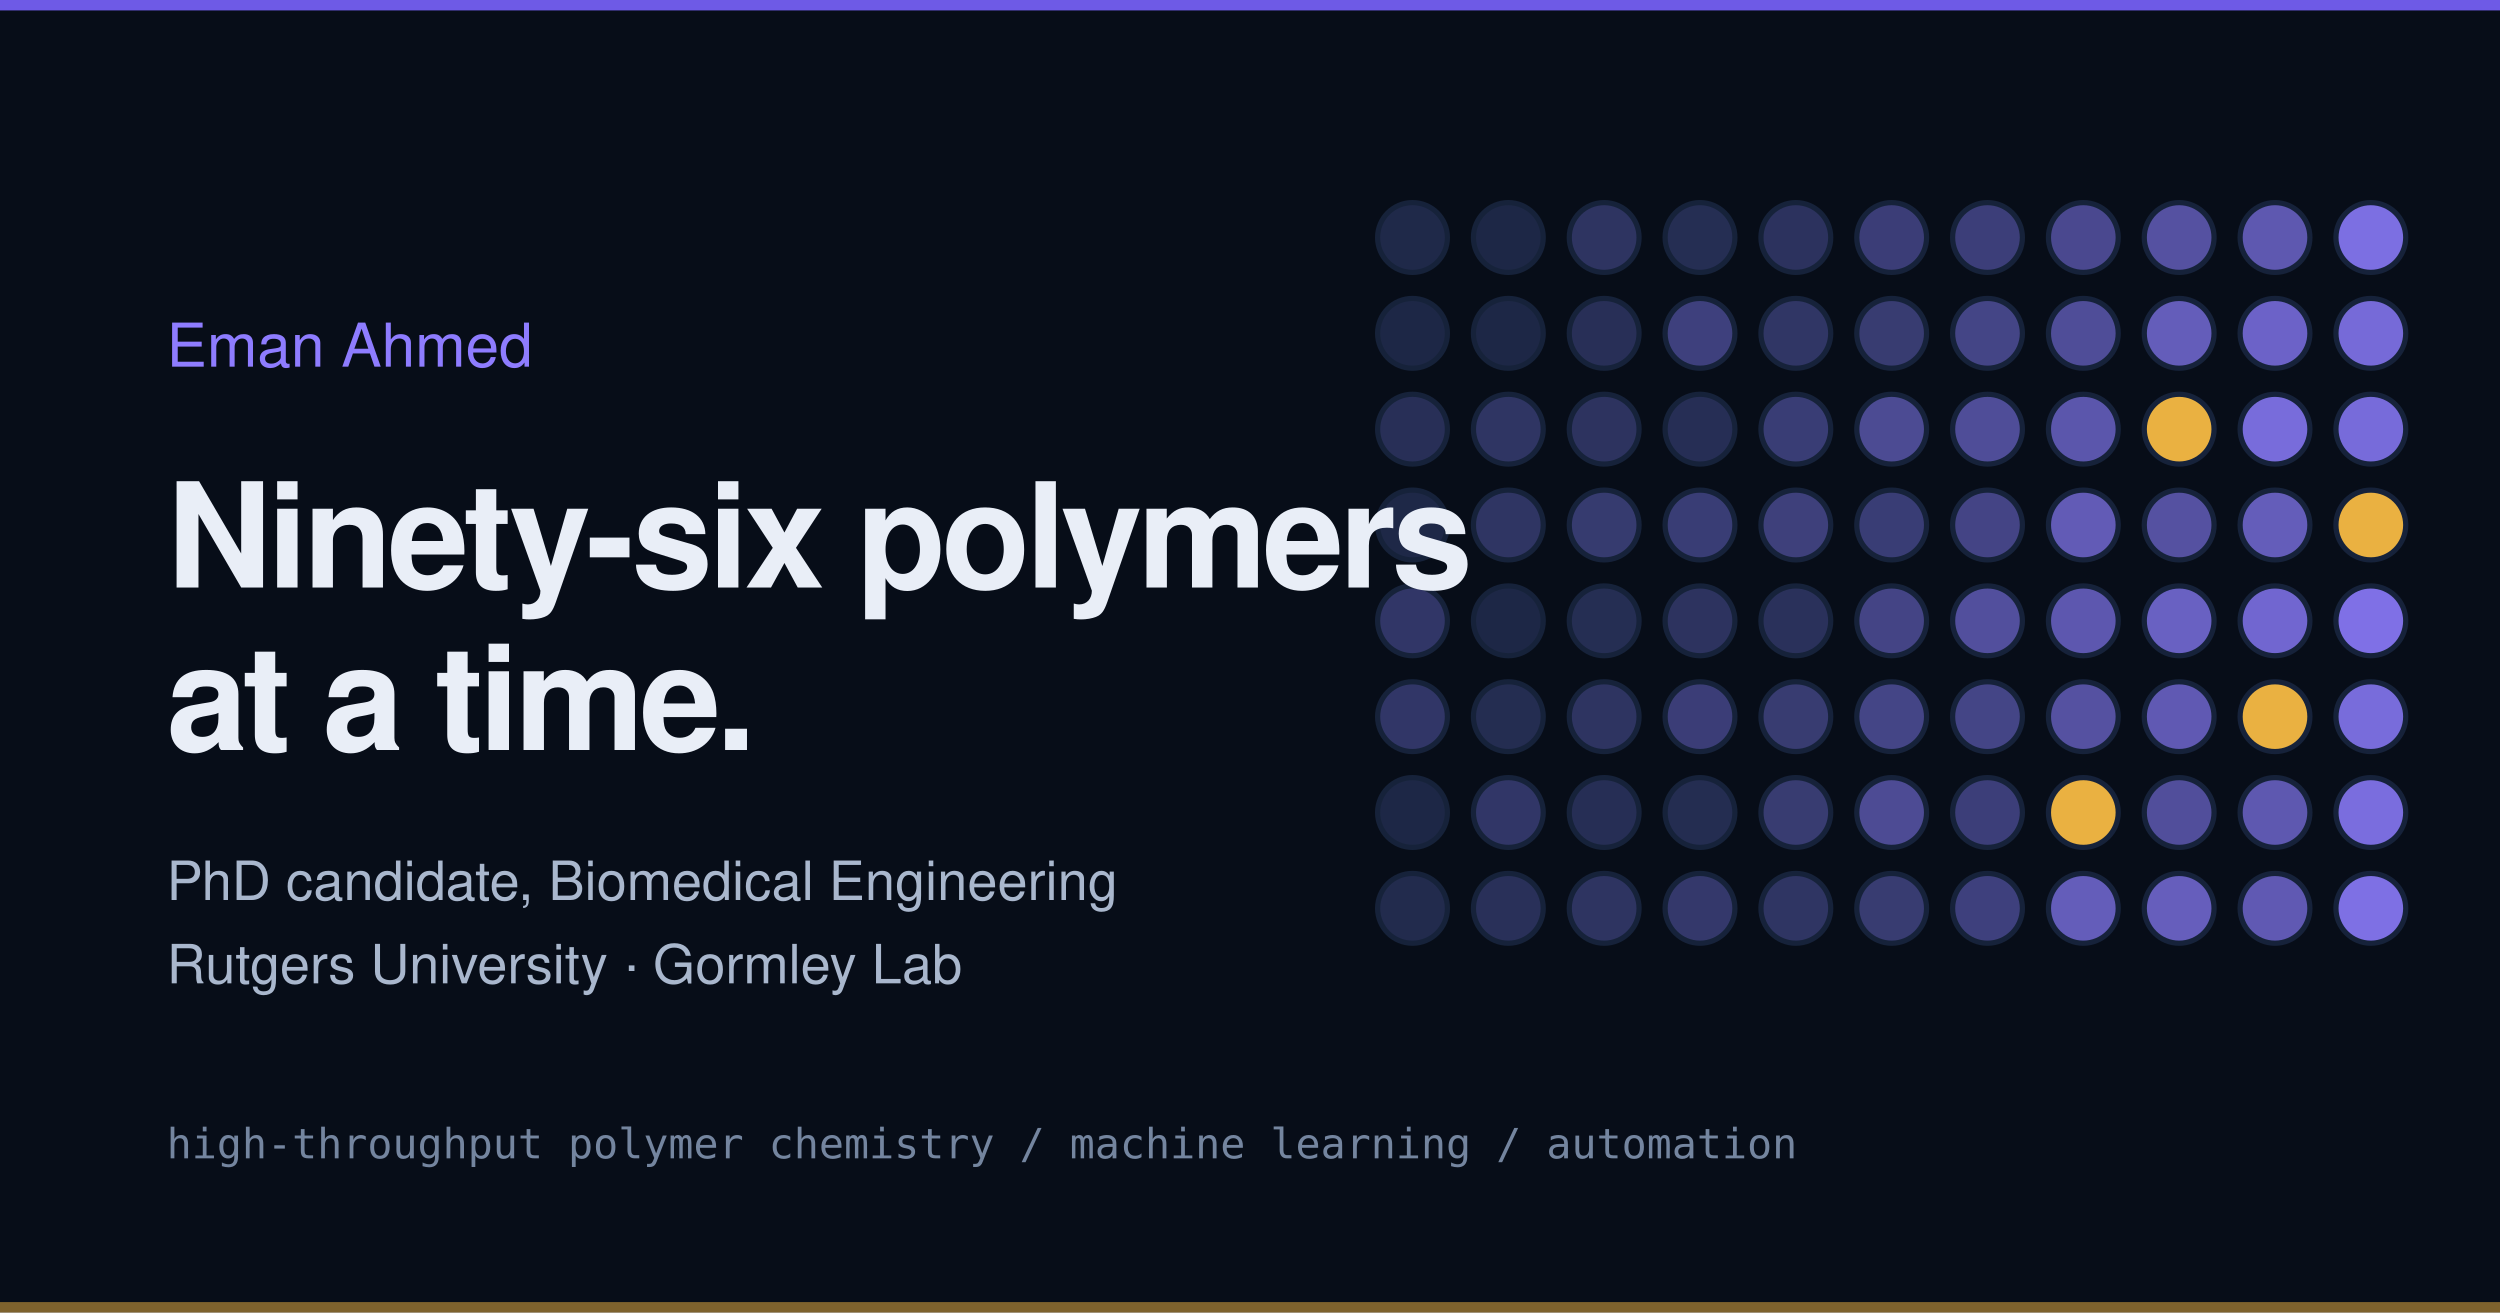
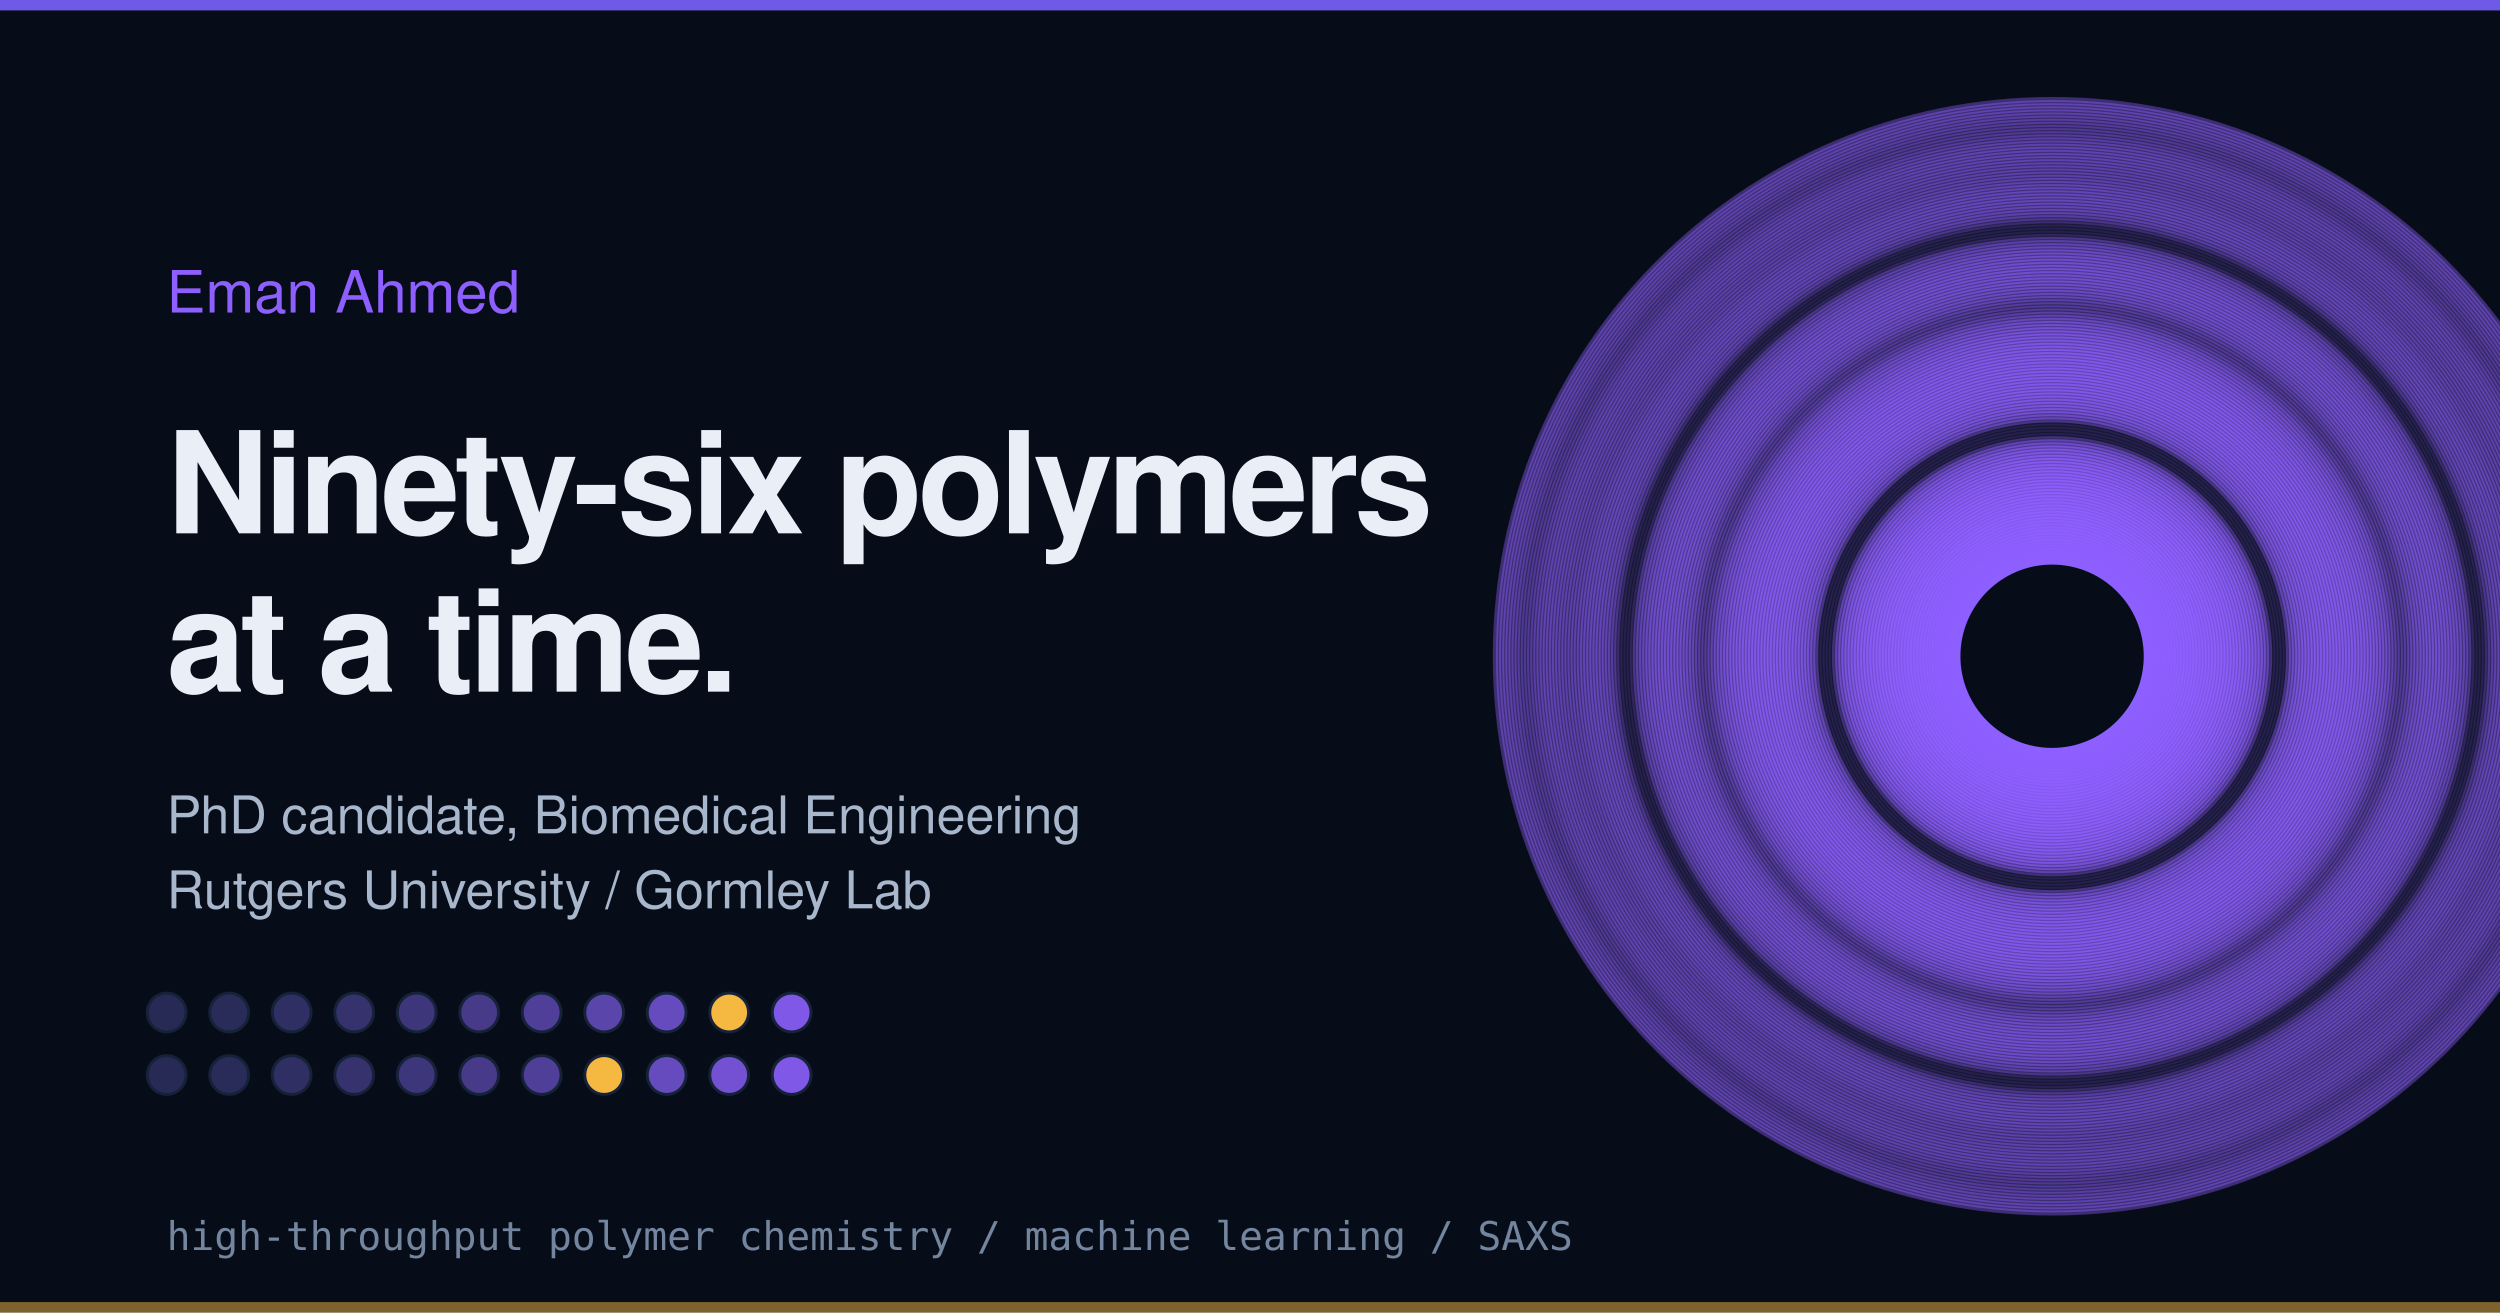
<svg xmlns="http://www.w3.org/2000/svg" width="1200" height="630" viewBox="0 0 1200 630">
+   <defs>
+     <clipPath id="cp">
+       <rect x="0" y="0" width="1200" height="630" />
+     </clipPath>
+   </defs>
  <rect width="1200" height="630" fill="#070D18" />
  <rect x="0" y="0" width="1200" height="5" fill="#6E5AE6" />
+   <g clip-path="url(#cp)">
+     <circle cx="985" cy="315" r="44.75" fill="none" stroke="#8E5FFF" stroke-width="2.39" opacity="1.000" />
+     <circle cx="985" cy="315" r="46.24" fill="none" stroke="#8E5FFF" stroke-width="2.39" opacity="0.997" />
+     <circle cx="985" cy="315" r="47.73" fill="none" stroke="#8E5FFF" stroke-width="2.39" opacity="0.994" />
+     <circle cx="985" cy="315" r="49.23" fill="none" stroke="#8E5FFF" stroke-width="2.39" opacity="0.991" />
+     <circle cx="985" cy="315" r="50.72" fill="none" stroke="#8E5FFF" stroke-width="2.39" opacity="0.984" />
+     <circle cx="985" cy="315" r="52.21" fill="none" stroke="#8E5FFF" stroke-width="2.39" opacity="0.980" />
+     <circle cx="985" cy="315" r="53.71" fill="none" stroke="#8E5FFF" stroke-width="2.39" opacity="0.977" />
+     <circle cx="985" cy="315" r="55.20" fill="none" stroke="#8E5FFF" stroke-width="2.39" opacity="0.973" />
+     <circle cx="985" cy="315" r="56.69" fill="none" stroke="#8E5FFF" stroke-width="2.39" opacity="0.965" />
+     <circle cx="985" cy="315" r="58.19" fill="none" stroke="#8E5FFF" stroke-width="2.39" opacity="0.961" />
+     <circle cx="985" cy="315" r="59.68" fill="none" stroke="#8E5FFF" stroke-width="2.39" opacity="0.957" />
+     <circle cx="985" cy="315" r="61.17" fill="none" stroke="#8E5FFF" stroke-width="2.39" opacity="0.953" />
+     <circle cx="985" cy="315" r="62.67" fill="none" stroke="#8E5FFF" stroke-width="2.39" opacity="0.944" />
+     <circle cx="985" cy="315" r="64.16" fill="none" stroke="#8E5FFF" stroke-width="2.39" opacity="0.939" />
+     <circle cx="985" cy="315" r="65.65" fill="none" stroke="#8E5FFF" stroke-width="2.39" opacity="0.934" />
+     <circle cx="985" cy="315" r="67.15" fill="none" stroke="#8E5FFF" stroke-width="2.39" opacity="0.923" />
+     <circle cx="985" cy="315" r="68.64" fill="none" stroke="#8E5FFF" stroke-width="2.39" opacity="0.918" />
+     <circle cx="985" cy="315" r="70.13" fill="none" stroke="#8E5FFF" stroke-width="2.39" opacity="0.912" />
+     <circle cx="985" cy="315" r="71.63" fill="none" stroke="#8E5FFF" stroke-width="2.39" opacity="0.906" />
+     <circle cx="985" cy="315" r="73.12" fill="none" stroke="#8E5FFF" stroke-width="2.39" opacity="0.894" />
+     <circle cx="985" cy="315" r="74.61" fill="none" stroke="#8E5FFF" stroke-width="2.39" opacity="0.887" />
+     <circle cx="985" cy="315" r="76.11" fill="none" stroke="#8E5FFF" stroke-width="2.39" opacity="0.880" />
+     <circle cx="985" cy="315" r="77.60" fill="none" stroke="#8E5FFF" stroke-width="2.39" opacity="0.873" />
+     <circle cx="985" cy="315" r="79.09" fill="none" stroke="#8E5FFF" stroke-width="2.39" opacity="0.858" />
+     <circle cx="985" cy="315" r="80.59" fill="none" stroke="#8E5FFF" stroke-width="2.39" opacity="0.850" />
+     <circle cx="985" cy="315" r="82.08" fill="none" stroke="#8E5FFF" stroke-width="2.39" opacity="0.841" />
+     <circle cx="985" cy="315" r="83.57" fill="none" stroke="#8E5FFF" stroke-width="2.39" opacity="0.832" />
+     <circle cx="985" cy="315" r="85.07" fill="none" stroke="#8E5FFF" stroke-width="2.39" opacity="0.813" />
+     <circle cx="985" cy="315" r="86.56" fill="none" stroke="#8E5FFF" stroke-width="2.39" opacity="0.803" />
+     <circle cx="985" cy="315" r="88.05" fill="none" stroke="#8E5FFF" stroke-width="2.39" opacity="0.792" />
+     <circle cx="985" cy="315" r="89.55" fill="none" stroke="#8E5FFF" stroke-width="2.39" opacity="0.767" />
+     <circle cx="985" cy="315" r="91.04" fill="none" stroke="#8E5FFF" stroke-width="2.39" opacity="0.754" />
+     <circle cx="985" cy="315" r="92.53" fill="none" stroke="#8E5FFF" stroke-width="2.39" opacity="0.740" />
+     <circle cx="985" cy="315" r="94.03" fill="none" stroke="#8E5FFF" stroke-width="2.39" opacity="0.724" />
+     <circle cx="985" cy="315" r="95.52" fill="none" stroke="#8E5FFF" stroke-width="2.39" opacity="0.688" />
+     <circle cx="985" cy="315" r="97.01" fill="none" stroke="#8E5FFF" stroke-width="2.39" opacity="0.667" />
+     <circle cx="985" cy="315" r="98.51" fill="none" stroke="#8E5FFF" stroke-width="2.39" opacity="0.644" />
+     <circle cx="985" cy="315" r="100.00" fill="none" stroke="#8E5FFF" stroke-width="2.39" opacity="0.616" />
+     <circle cx="985" cy="315" r="101.49" fill="none" stroke="#8E5FFF" stroke-width="2.39" opacity="0.541" />
+     <circle cx="985" cy="315" r="102.99" fill="none" stroke="#8E5FFF" stroke-width="2.39" opacity="0.480" />
+     <circle cx="985" cy="315" r="104.48" fill="none" stroke="#8E5FFF" stroke-width="2.39" opacity="0.346" />
+     <circle cx="985" cy="315" r="105.97" fill="none" stroke="#8E5FFF" stroke-width="2.39" opacity="0.123" />
+     <circle cx="985" cy="315" r="107.47" fill="none" stroke="#8E5FFF" stroke-width="2.39" opacity="0.123" />
+     <circle cx="985" cy="315" r="108.96" fill="none" stroke="#8E5FFF" stroke-width="2.39" opacity="0.123" />
+     <circle cx="985" cy="315" r="110.45" fill="none" stroke="#8E5FFF" stroke-width="2.39" opacity="0.123" />
+     <circle cx="985" cy="315" r="111.95" fill="none" stroke="#8E5FFF" stroke-width="2.39" opacity="0.123" />
+     <circle cx="985" cy="315" r="113.44" fill="none" stroke="#8E5FFF" stroke-width="2.39" opacity="0.409" />
+     <circle cx="985" cy="315" r="114.93" fill="none" stroke="#8E5FFF" stroke-width="2.39" opacity="0.484" />
+     <circle cx="985" cy="315" r="116.43" fill="none" stroke="#8E5FFF" stroke-width="2.39" opacity="0.528" />
+     <circle cx="985" cy="315" r="117.92" fill="none" stroke="#8E5FFF" stroke-width="2.39" opacity="0.583" />
+     <circle cx="985" cy="315" r="119.41" fill="none" stroke="#8E5FFF" stroke-width="2.39" opacity="0.602" />
+     <circle cx="985" cy="315" r="120.91" fill="none" stroke="#8E5FFF" stroke-width="2.39" opacity="0.618" />
+     <circle cx="985" cy="315" r="122.40" fill="none" stroke="#8E5FFF" stroke-width="2.39" opacity="0.632" />
+     <circle cx="985" cy="315" r="123.89" fill="none" stroke="#8E5FFF" stroke-width="2.39" opacity="0.653" />
+     <circle cx="985" cy="315" r="125.39" fill="none" stroke="#8E5FFF" stroke-width="2.39" opacity="0.661" />
+     <circle cx="985" cy="315" r="126.88" fill="none" stroke="#8E5FFF" stroke-width="2.39" opacity="0.669" />
+     <circle cx="985" cy="315" r="128.37" fill="none" stroke="#8E5FFF" stroke-width="2.39" opacity="0.680" />
+     <circle cx="985" cy="315" r="129.87" fill="none" stroke="#8E5FFF" stroke-width="2.39" opacity="0.684" />
+     <circle cx="985" cy="315" r="131.36" fill="none" stroke="#8E5FFF" stroke-width="2.39" opacity="0.687" />
+     <circle cx="985" cy="315" r="132.85" fill="none" stroke="#8E5FFF" stroke-width="2.39" opacity="0.690" />
+     <circle cx="985" cy="315" r="134.35" fill="none" stroke="#8E5FFF" stroke-width="2.39" opacity="0.692" />
+     <circle cx="985" cy="315" r="135.84" fill="none" stroke="#8E5FFF" stroke-width="2.39" opacity="0.693" />
+     <circle cx="985" cy="315" r="137.33" fill="none" stroke="#8E5FFF" stroke-width="2.39" opacity="0.692" />
+     <circle cx="985" cy="315" r="138.83" fill="none" stroke="#8E5FFF" stroke-width="2.39" opacity="0.691" />
+     <circle cx="985" cy="315" r="140.32" fill="none" stroke="#8E5FFF" stroke-width="2.39" opacity="0.687" />
+     <circle cx="985" cy="315" r="141.81" fill="none" stroke="#8E5FFF" stroke-width="2.39" opacity="0.684" />
+     <circle cx="985" cy="315" r="143.31" fill="none" stroke="#8E5FFF" stroke-width="2.39" opacity="0.680" />
+     <circle cx="985" cy="315" r="144.80" fill="none" stroke="#8E5FFF" stroke-width="2.39" opacity="0.676" />
+     <circle cx="985" cy="315" r="146.29" fill="none" stroke="#8E5FFF" stroke-width="2.39" opacity="0.664" />
+     <circle cx="985" cy="315" r="147.79" fill="none" stroke="#8E5FFF" stroke-width="2.39" opacity="0.657" />
+     <circle cx="985" cy="315" r="149.28" fill="none" stroke="#8E5FFF" stroke-width="2.39" opacity="0.649" />
+     <circle cx="985" cy="315" r="150.77" fill="none" stroke="#8E5FFF" stroke-width="2.39" opacity="0.630" />
+     <circle cx="985" cy="315" r="152.27" fill="none" stroke="#8E5FFF" stroke-width="2.39" opacity="0.619" />
+     <circle cx="985" cy="315" r="153.76" fill="none" stroke="#8E5FFF" stroke-width="2.39" opacity="0.607" />
+     <circle cx="985" cy="315" r="155.25" fill="none" stroke="#8E5FFF" stroke-width="2.39" opacity="0.593" />
+     <circle cx="985" cy="315" r="156.75" fill="none" stroke="#8E5FFF" stroke-width="2.39" opacity="0.560" />
+     <circle cx="985" cy="315" r="158.24" fill="none" stroke="#8E5FFF" stroke-width="2.39" opacity="0.540" />
+     <circle cx="985" cy="315" r="159.73" fill="none" stroke="#8E5FFF" stroke-width="2.39" opacity="0.518" />
+     <circle cx="985" cy="315" r="161.23" fill="none" stroke="#8E5FFF" stroke-width="2.39" opacity="0.493" />
+     <circle cx="985" cy="315" r="162.72" fill="none" stroke="#8E5FFF" stroke-width="2.39" opacity="0.431" />
+     <circle cx="985" cy="315" r="164.21" fill="none" stroke="#8E5FFF" stroke-width="2.39" opacity="0.394" />
+     <circle cx="985" cy="315" r="165.71" fill="none" stroke="#8E5FFF" stroke-width="2.39" opacity="0.355" />
+     <circle cx="985" cy="315" r="167.20" fill="none" stroke="#8E5FFF" stroke-width="2.39" opacity="0.317" />
+     <circle cx="985" cy="315" r="168.69" fill="none" stroke="#8E5FFF" stroke-width="2.39" opacity="0.337" />
+     <circle cx="985" cy="315" r="170.19" fill="none" stroke="#8E5FFF" stroke-width="2.39" opacity="0.369" />
+     <circle cx="985" cy="315" r="171.68" fill="none" stroke="#8E5FFF" stroke-width="2.39" opacity="0.401" />
+     <circle cx="985" cy="315" r="173.17" fill="none" stroke="#8E5FFF" stroke-width="2.39" opacity="0.454" />
+     <circle cx="985" cy="315" r="174.67" fill="none" stroke="#8E5FFF" stroke-width="2.39" opacity="0.474" />
+     <circle cx="985" cy="315" r="176.16" fill="none" stroke="#8E5FFF" stroke-width="2.39" opacity="0.491" />
+     <circle cx="985" cy="315" r="177.65" fill="none" stroke="#8E5FFF" stroke-width="2.39" opacity="0.505" />
+     <circle cx="985" cy="315" r="179.15" fill="none" stroke="#8E5FFF" stroke-width="2.39" opacity="0.525" />
+     <circle cx="985" cy="315" r="180.64" fill="none" stroke="#8E5FFF" stroke-width="2.39" opacity="0.533" />
+     <circle cx="985" cy="315" r="182.13" fill="none" stroke="#8E5FFF" stroke-width="2.39" opacity="0.538" />
+     <circle cx="985" cy="315" r="183.63" fill="none" stroke="#8E5FFF" stroke-width="2.39" opacity="0.541" />
+     <circle cx="985" cy="315" r="185.12" fill="none" stroke="#8E5FFF" stroke-width="2.39" opacity="0.543" />
+     <circle cx="985" cy="315" r="186.61" fill="none" stroke="#8E5FFF" stroke-width="2.39" opacity="0.542" />
+     <circle cx="985" cy="315" r="188.11" fill="none" stroke="#8E5FFF" stroke-width="2.39" opacity="0.538" />
+     <circle cx="985" cy="315" r="189.60" fill="none" stroke="#8E5FFF" stroke-width="2.39" opacity="0.527" />
+     <circle cx="985" cy="315" r="191.09" fill="none" stroke="#8E5FFF" stroke-width="2.39" opacity="0.518" />
+     <circle cx="985" cy="315" r="192.59" fill="none" stroke="#8E5FFF" stroke-width="2.39" opacity="0.507" />
+     <circle cx="985" cy="315" r="194.08" fill="none" stroke="#8E5FFF" stroke-width="2.39" opacity="0.494" />
+     <circle cx="985" cy="315" r="195.57" fill="none" stroke="#8E5FFF" stroke-width="2.39" opacity="0.458" />
+     <circle cx="985" cy="315" r="197.07" fill="none" stroke="#8E5FFF" stroke-width="2.39" opacity="0.434" />
+     <circle cx="985" cy="315" r="198.56" fill="none" stroke="#8E5FFF" stroke-width="2.39" opacity="0.404" />
+     <circle cx="985" cy="315" r="200.05" fill="none" stroke="#8E5FFF" stroke-width="2.39" opacity="0.364" />
+     <circle cx="985" cy="315" r="201.55" fill="none" stroke="#8E5FFF" stroke-width="2.39" opacity="0.209" />
+     <circle cx="985" cy="315" r="203.04" fill="none" stroke="#8E5FFF" stroke-width="2.39" opacity="0.123" />
+     <circle cx="985" cy="315" r="204.53" fill="none" stroke="#8E5FFF" stroke-width="2.39" opacity="0.123" />
+     <circle cx="985" cy="315" r="206.03" fill="none" stroke="#8E5FFF" stroke-width="2.39" opacity="0.123" />
+     <circle cx="985" cy="315" r="207.52" fill="none" stroke="#8E5FFF" stroke-width="2.39" opacity="0.152" />
+     <circle cx="985" cy="315" r="209.01" fill="none" stroke="#8E5FFF" stroke-width="2.39" opacity="0.275" />
+     <circle cx="985" cy="315" r="210.51" fill="none" stroke="#8E5FFF" stroke-width="2.39" opacity="0.331" />
+     <circle cx="985" cy="315" r="212.00" fill="none" stroke="#8E5FFF" stroke-width="2.39" opacity="0.393" />
+     <circle cx="985" cy="315" r="213.49" fill="none" stroke="#8E5FFF" stroke-width="2.39" opacity="0.413" />
+     <circle cx="985" cy="315" r="214.99" fill="none" stroke="#8E5FFF" stroke-width="2.39" opacity="0.427" />
+     <circle cx="985" cy="315" r="216.48" fill="none" stroke="#8E5FFF" stroke-width="2.39" opacity="0.437" />
+     <circle cx="985" cy="315" r="217.97" fill="none" stroke="#8E5FFF" stroke-width="2.39" opacity="0.449" />
+     <circle cx="985" cy="315" r="219.47" fill="none" stroke="#8E5FFF" stroke-width="2.39" opacity="0.450" />
+     <circle cx="985" cy="315" r="220.96" fill="none" stroke="#8E5FFF" stroke-width="2.39" opacity="0.449" />
+     <circle cx="985" cy="315" r="222.45" fill="none" stroke="#8E5FFF" stroke-width="2.39" opacity="0.446" />
+     <circle cx="985" cy="315" r="223.95" fill="none" stroke="#8E5FFF" stroke-width="2.39" opacity="0.434" />
+     <circle cx="985" cy="315" r="225.44" fill="none" stroke="#8E5FFF" stroke-width="2.39" opacity="0.426" />
+     <circle cx="985" cy="315" r="226.93" fill="none" stroke="#8E5FFF" stroke-width="2.39" opacity="0.417" />
+     <circle cx="985" cy="315" r="228.43" fill="none" stroke="#8E5FFF" stroke-width="2.39" opacity="0.399" />
+     <circle cx="985" cy="315" r="229.92" fill="none" stroke="#8E5FFF" stroke-width="2.39" opacity="0.392" />
+     <circle cx="985" cy="315" r="231.41" fill="none" stroke="#8E5FFF" stroke-width="2.39" opacity="0.388" />
+     <circle cx="985" cy="315" r="232.91" fill="none" stroke="#8E5FFF" stroke-width="2.39" opacity="0.387" />
+     <circle cx="985" cy="315" r="234.40" fill="none" stroke="#8E5FFF" stroke-width="2.39" opacity="0.394" />
+     <circle cx="985" cy="315" r="235.89" fill="none" stroke="#8E5FFF" stroke-width="2.39" opacity="0.400" />
+     <circle cx="985" cy="315" r="237.39" fill="none" stroke="#8E5FFF" stroke-width="2.39" opacity="0.406" />
+     <circle cx="985" cy="315" r="238.88" fill="none" stroke="#8E5FFF" stroke-width="2.39" opacity="0.411" />
+     <circle cx="985" cy="315" r="240.37" fill="none" stroke="#8E5FFF" stroke-width="2.39" opacity="0.417" />
+     <circle cx="985" cy="315" r="241.87" fill="none" stroke="#8E5FFF" stroke-width="2.39" opacity="0.417" />
+     <circle cx="985" cy="315" r="243.36" fill="none" stroke="#8E5FFF" stroke-width="2.39" opacity="0.415" />
+     <circle cx="985" cy="315" r="244.85" fill="none" stroke="#8E5FFF" stroke-width="2.39" opacity="0.410" />
+     <circle cx="985" cy="315" r="246.35" fill="none" stroke="#8E5FFF" stroke-width="2.39" opacity="0.392" />
+     <circle cx="985" cy="315" r="247.84" fill="none" stroke="#8E5FFF" stroke-width="2.39" opacity="0.379" />
+     <circle cx="985" cy="315" r="249.33" fill="none" stroke="#8E5FFF" stroke-width="2.39" opacity="0.363" />
+     <circle cx="985" cy="315" r="250.83" fill="none" stroke="#8E5FFF" stroke-width="2.39" opacity="0.332" />
+     <circle cx="985" cy="315" r="252.32" fill="none" stroke="#8E5FFF" stroke-width="2.39" opacity="0.322" />
+     <circle cx="985" cy="315" r="253.81" fill="none" stroke="#8E5FFF" stroke-width="2.39" opacity="0.320" />
+     <circle cx="985" cy="315" r="255.31" fill="none" stroke="#8E5FFF" stroke-width="2.39" opacity="0.327" />
+     <circle cx="985" cy="315" r="256.80" fill="none" stroke="#8E5FFF" stroke-width="2.39" opacity="0.356" />
+     <circle cx="985" cy="315" r="258.29" fill="none" stroke="#8E5FFF" stroke-width="2.39" opacity="0.371" />
+     <circle cx="985" cy="315" r="259.79" fill="none" stroke="#8E5FFF" stroke-width="2.39" opacity="0.385" />
+     <circle cx="985" cy="315" r="261.28" fill="none" stroke="#8E5FFF" stroke-width="2.39" opacity="0.396" />
+     <circle cx="985" cy="315" r="262.77" fill="none" stroke="#8E5FFF" stroke-width="2.39" opacity="0.409" />
+     <circle cx="985" cy="315" r="264.27" fill="none" stroke="#8E5FFF" stroke-width="2.39" opacity="0.410" />
+     <circle cx="985" cy="315" r="265.76" fill="none" stroke="#8E5FFF" stroke-width="2.39" opacity="0.409" />
+     <circle cx="985" cy="315" r="267.25" fill="none" stroke="#8E5FFF" stroke-width="2.39" opacity="0.399" />
+   </g>
+   <circle cx="985" cy="315" r="44" fill="#070D18" />
  <g>
-     <circle cx="678" cy="114" r="18" fill="#16223A" />
-     <circle cx="678" cy="114" r="15.5" fill="#8E7CFF" opacity="0.08" />
-     <circle cx="724" cy="114" r="18" fill="#16223A" />
-     <circle cx="724" cy="114" r="15.5" fill="#8E7CFF" opacity="0.06" />
-     <circle cx="770" cy="114" r="18" fill="#16223A" />
-     <circle cx="770" cy="114" r="15.5" fill="#8E7CFF" opacity="0.20" />
-     <circle cx="816" cy="114" r="18" fill="#16223A" />
-     <circle cx="816" cy="114" r="15.5" fill="#8E7CFF" opacity="0.13" />
-     <circle cx="862" cy="114" r="18" fill="#16223A" />
-     <circle cx="862" cy="114" r="15.5" fill="#8E7CFF" opacity="0.18" />
-     <circle cx="908" cy="114" r="18" fill="#16223A" />
-     <circle cx="908" cy="114" r="15.5" fill="#8E7CFF" opacity="0.31" />
-     <circle cx="954" cy="114" r="18" fill="#16223A" />
-     <circle cx="954" cy="114" r="15.5" fill="#8E7CFF" opacity="0.32" />
-     <circle cx="1000" cy="114" r="18" fill="#16223A" />
-     <circle cx="1000" cy="114" r="15.5" fill="#8E7CFF" opacity="0.43" />
-     <circle cx="1046" cy="114" r="18" fill="#16223A" />
-     <circle cx="1046" cy="114" r="15.5" fill="#8E7CFF" opacity="0.52" />
-     <circle cx="1092" cy="114" r="18" fill="#16223A" />
-     <circle cx="1092" cy="114" r="15.5" fill="#8E7CFF" opacity="0.60" />
-     <circle cx="1138" cy="114" r="18" fill="#16223A" />
-     <circle cx="1138" cy="114" r="15.5" fill="#8E7CFF" opacity="0.85" />
-     <circle cx="678" cy="160" r="18" fill="#16223A" />
-     <circle cx="678" cy="160" r="15.5" fill="#8E7CFF" opacity="0.06" />
-     <circle cx="724" cy="160" r="18" fill="#16223A" />
-     <circle cx="724" cy="160" r="15.5" fill="#8E7CFF" opacity="0.06" />
-     <circle cx="770" cy="160" r="18" fill="#16223A" />
-     <circle cx="770" cy="160" r="15.5" fill="#8E7CFF" opacity="0.15" />
-     <circle cx="816" cy="160" r="18" fill="#16223A" />
-     <circle cx="816" cy="160" r="15.5" fill="#8E7CFF" opacity="0.34" />
-     <circle cx="862" cy="160" r="18" fill="#16223A" />
-     <circle cx="862" cy="160" r="15.5" fill="#8E7CFF" opacity="0.22" />
-     <circle cx="908" cy="160" r="18" fill="#16223A" />
-     <circle cx="908" cy="160" r="15.5" fill="#8E7CFF" opacity="0.28" />
-     <circle cx="954" cy="160" r="18" fill="#16223A" />
-     <circle cx="954" cy="160" r="15.5" fill="#8E7CFF" opacity="0.39" />
-     <circle cx="1000" cy="160" r="18" fill="#16223A" />
-     <circle cx="1000" cy="160" r="15.5" fill="#8E7CFF" opacity="0.48" />
-     <circle cx="1046" cy="160" r="18" fill="#16223A" />
-     <circle cx="1046" cy="160" r="15.5" fill="#8E7CFF" opacity="0.65" />
-     <circle cx="1092" cy="160" r="18" fill="#16223A" />
-     <circle cx="1092" cy="160" r="15.5" fill="#8E7CFF" opacity="0.72" />
-     <circle cx="1138" cy="160" r="18" fill="#16223A" />
-     <circle cx="1138" cy="160" r="15.5" fill="#8E7CFF" opacity="0.80" />
-     <circle cx="678" cy="206" r="18" fill="#16223A" />
-     <circle cx="678" cy="206" r="15.5" fill="#8E7CFF" opacity="0.15" />
-     <circle cx="724" cy="206" r="18" fill="#16223A" />
-     <circle cx="724" cy="206" r="15.5" fill="#8E7CFF" opacity="0.21" />
-     <circle cx="770" cy="206" r="18" fill="#16223A" />
-     <circle cx="770" cy="206" r="15.5" fill="#8E7CFF" opacity="0.19" />
-     <circle cx="816" cy="206" r="18" fill="#16223A" />
-     <circle cx="816" cy="206" r="15.5" fill="#8E7CFF" opacity="0.14" />
-     <circle cx="862" cy="206" r="18" fill="#16223A" />
-     <circle cx="862" cy="206" r="15.5" fill="#8E7CFF" opacity="0.30" />
-     <circle cx="908" cy="206" r="18" fill="#16223A" />
-     <circle cx="908" cy="206" r="15.5" fill="#8E7CFF" opacity="0.45" />
-     <circle cx="954" cy="206" r="18" fill="#16223A" />
-     <circle cx="954" cy="206" r="15.5" fill="#8E7CFF" opacity="0.48" />
-     <circle cx="1000" cy="206" r="18" fill="#16223A" />
-     <circle cx="1000" cy="206" r="15.5" fill="#8E7CFF" opacity="0.58" />
-     <circle cx="1046" cy="206" r="18" fill="#16223A" />
-     <circle cx="1046" cy="206" r="15.5" fill="#F5B841" opacity="0.95" />
-     <circle cx="1092" cy="206" r="18" fill="#16223A" />
-     <circle cx="1092" cy="206" r="15.5" fill="#8E7CFF" opacity="0.82" />
-     <circle cx="1138" cy="206" r="18" fill="#16223A" />
-     <circle cx="1138" cy="206" r="15.5" fill="#8E7CFF" opacity="0.81" />
-     <circle cx="678" cy="252" r="18" fill="#16223A" />
-     <circle cx="678" cy="252" r="15.5" fill="#8E7CFF" opacity="0.07" />
-     <circle cx="724" cy="252" r="18" fill="#16223A" />
-     <circle cx="724" cy="252" r="15.5" fill="#8E7CFF" opacity="0.21" />
-     <circle cx="770" cy="252" r="18" fill="#16223A" />
-     <circle cx="770" cy="252" r="15.5" fill="#8E7CFF" opacity="0.27" />
-     <circle cx="816" cy="252" r="18" fill="#16223A" />
-     <circle cx="816" cy="252" r="15.5" fill="#8E7CFF" opacity="0.30" />
-     <circle cx="862" cy="252" r="18" fill="#16223A" />
-     <circle cx="862" cy="252" r="15.5" fill="#8E7CFF" opacity="0.33" />
-     <circle cx="908" cy="252" r="18" fill="#16223A" />
-     <circle cx="908" cy="252" r="15.5" fill="#8E7CFF" opacity="0.30" />
-     <circle cx="954" cy="252" r="18" fill="#16223A" />
-     <circle cx="954" cy="252" r="15.5" fill="#8E7CFF" opacity="0.38" />
-     <circle cx="1000" cy="252" r="18" fill="#16223A" />
-     <circle cx="1000" cy="252" r="15.5" fill="#8E7CFF" opacity="0.63" />
-     <circle cx="1046" cy="252" r="18" fill="#16223A" />
-     <circle cx="1046" cy="252" r="15.5" fill="#8E7CFF" opacity="0.52" />
-     <circle cx="1092" cy="252" r="18" fill="#16223A" />
-     <circle cx="1092" cy="252" r="15.5" fill="#8E7CFF" opacity="0.65" />
-     <circle cx="1138" cy="252" r="18" fill="#16223A" />
-     <circle cx="1138" cy="252" r="15.5" fill="#F5B841" opacity="0.95" />
-     <circle cx="678" cy="298" r="18" fill="#16223A" />
-     <circle cx="678" cy="298" r="15.5" fill="#8E7CFF" opacity="0.23" />
-     <circle cx="724" cy="298" r="18" fill="#16223A" />
-     <circle cx="724" cy="298" r="15.5" fill="#8E7CFF" opacity="0.06" />
-     <circle cx="770" cy="298" r="18" fill="#16223A" />
-     <circle cx="770" cy="298" r="15.5" fill="#8E7CFF" opacity="0.13" />
-     <circle cx="816" cy="298" r="18" fill="#16223A" />
-     <circle cx="816" cy="298" r="15.5" fill="#8E7CFF" opacity="0.19" />
-     <circle cx="862" cy="298" r="18" fill="#16223A" />
-     <circle cx="862" cy="298" r="15.5" fill="#8E7CFF" opacity="0.17" />
-     <circle cx="908" cy="298" r="18" fill="#16223A" />
-     <circle cx="908" cy="298" r="15.5" fill="#8E7CFF" opacity="0.38" />
-     <circle cx="954" cy="298" r="18" fill="#16223A" />
-     <circle cx="954" cy="298" r="15.5" fill="#8E7CFF" opacity="0.50" />
-     <circle cx="1000" cy="298" r="18" fill="#16223A" />
-     <circle cx="1000" cy="298" r="15.5" fill="#8E7CFF" opacity="0.59" />
-     <circle cx="1046" cy="298" r="18" fill="#16223A" />
-     <circle cx="1046" cy="298" r="15.5" fill="#8E7CFF" opacity="0.69" />
-     <circle cx="1092" cy="298" r="18" fill="#16223A" />
-     <circle cx="1092" cy="298" r="15.5" fill="#8E7CFF" opacity="0.76" />
-     <circle cx="1138" cy="298" r="18" fill="#16223A" />
-     <circle cx="1138" cy="298" r="15.5" fill="#8E7CFF" opacity="0.87" />
-     <circle cx="678" cy="344" r="18" fill="#16223A" />
-     <circle cx="678" cy="344" r="15.5" fill="#8E7CFF" opacity="0.23" />
-     <circle cx="724" cy="344" r="18" fill="#16223A" />
-     <circle cx="724" cy="344" r="15.5" fill="#8E7CFF" opacity="0.12" />
-     <circle cx="770" cy="344" r="18" fill="#16223A" />
-     <circle cx="770" cy="344" r="15.5" fill="#8E7CFF" opacity="0.20" />
-     <circle cx="816" cy="344" r="18" fill="#16223A" />
-     <circle cx="816" cy="344" r="15.5" fill="#8E7CFF" opacity="0.31" />
-     <circle cx="862" cy="344" r="18" fill="#16223A" />
-     <circle cx="862" cy="344" r="15.5" fill="#8E7CFF" opacity="0.28" />
-     <circle cx="908" cy="344" r="18" fill="#16223A" />
-     <circle cx="908" cy="344" r="15.5" fill="#8E7CFF" opacity="0.39" />
-     <circle cx="954" cy="344" r="18" fill="#16223A" />
-     <circle cx="954" cy="344" r="15.5" fill="#8E7CFF" opacity="0.39" />
-     <circle cx="1000" cy="344" r="18" fill="#16223A" />
-     <circle cx="1000" cy="344" r="15.5" fill="#8E7CFF" opacity="0.52" />
-     <circle cx="1046" cy="344" r="18" fill="#16223A" />
-     <circle cx="1046" cy="344" r="15.5" fill="#8E7CFF" opacity="0.61" />
-     <circle cx="1092" cy="344" r="18" fill="#16223A" />
-     <circle cx="1092" cy="344" r="15.5" fill="#F5B841" opacity="0.95" />
-     <circle cx="1138" cy="344" r="18" fill="#16223A" />
-     <circle cx="1138" cy="344" r="15.5" fill="#8E7CFF" opacity="0.82" />
-     <circle cx="678" cy="390" r="18" fill="#16223A" />
-     <circle cx="678" cy="390" r="15.5" fill="#8E7CFF" opacity="0.06" />
-     <circle cx="724" cy="390" r="18" fill="#16223A" />
-     <circle cx="724" cy="390" r="15.5" fill="#8E7CFF" opacity="0.23" />
-     <circle cx="770" cy="390" r="18" fill="#16223A" />
-     <circle cx="770" cy="390" r="15.5" fill="#8E7CFF" opacity="0.14" />
-     <circle cx="816" cy="390" r="18" fill="#16223A" />
-     <circle cx="816" cy="390" r="15.5" fill="#8E7CFF" opacity="0.12" />
-     <circle cx="862" cy="390" r="18" fill="#16223A" />
-     <circle cx="862" cy="390" r="15.5" fill="#8E7CFF" opacity="0.28" />
-     <circle cx="908" cy="390" r="18" fill="#16223A" />
-     <circle cx="908" cy="390" r="15.5" fill="#8E7CFF" opacity="0.46" />
-     <circle cx="954" cy="390" r="18" fill="#16223A" />
-     <circle cx="954" cy="390" r="15.5" fill="#8E7CFF" opacity="0.32" />
-     <circle cx="1000" cy="390" r="18" fill="#16223A" />
-     <circle cx="1000" cy="390" r="15.5" fill="#F5B841" opacity="0.95" />
-     <circle cx="1046" cy="390" r="18" fill="#16223A" />
-     <circle cx="1046" cy="390" r="15.5" fill="#8E7CFF" opacity="0.49" />
-     <circle cx="1092" cy="390" r="18" fill="#16223A" />
-     <circle cx="1092" cy="390" r="15.5" fill="#8E7CFF" opacity="0.60" />
-     <circle cx="1138" cy="390" r="18" fill="#16223A" />
-     <circle cx="1138" cy="390" r="15.5" fill="#8E7CFF" opacity="0.83" />
-     <circle cx="678" cy="436" r="18" fill="#16223A" />
-     <circle cx="678" cy="436" r="15.5" fill="#8E7CFF" opacity="0.10" />
-     <circle cx="724" cy="436" r="18" fill="#16223A" />
-     <circle cx="724" cy="436" r="15.5" fill="#8E7CFF" opacity="0.16" />
-     <circle cx="770" cy="436" r="18" fill="#16223A" />
-     <circle cx="770" cy="436" r="15.5" fill="#8E7CFF" opacity="0.20" />
-     <circle cx="816" cy="436" r="18" fill="#16223A" />
-     <circle cx="816" cy="436" r="15.5" fill="#8E7CFF" opacity="0.25" />
-     <circle cx="862" cy="436" r="18" fill="#16223A" />
-     <circle cx="862" cy="436" r="15.5" fill="#8E7CFF" opacity="0.21" />
-     <circle cx="908" cy="436" r="18" fill="#16223A" />
-     <circle cx="908" cy="436" r="15.5" fill="#8E7CFF" opacity="0.28" />
-     <circle cx="954" cy="436" r="18" fill="#16223A" />
-     <circle cx="954" cy="436" r="15.5" fill="#8E7CFF" opacity="0.34" />
-     <circle cx="1000" cy="436" r="18" fill="#16223A" />
-     <circle cx="1000" cy="436" r="15.5" fill="#8E7CFF" opacity="0.65" />
-     <circle cx="1046" cy="436" r="18" fill="#16223A" />
-     <circle cx="1046" cy="436" r="15.5" fill="#8E7CFF" opacity="0.66" />
-     <circle cx="1092" cy="436" r="18" fill="#16223A" />
-     <circle cx="1092" cy="436" r="15.5" fill="#8E7CFF" opacity="0.61" />
-     <circle cx="1138" cy="436" r="18" fill="#16223A" />
-     <circle cx="1138" cy="436" r="15.5" fill="#8E7CFF" opacity="0.86" />
+     <circle cx="80" cy="486" r="10" fill="#16223A" />
+     <circle cx="80" cy="486" r="8.6" fill="#8E5FFF" opacity="0.14" />
+     <circle cx="80" cy="516" r="10" fill="#16223A" />
+     <circle cx="80" cy="516" r="8.6" fill="#8E5FFF" opacity="0.14" />
+     <circle cx="110" cy="486" r="10" fill="#16223A" />
+     <circle cx="110" cy="486" r="8.6" fill="#8E5FFF" opacity="0.16" />
+     <circle cx="110" cy="516" r="10" fill="#16223A" />
+     <circle cx="110" cy="516" r="8.6" fill="#8E5FFF" opacity="0.16" />
+     <circle cx="140" cy="486" r="10" fill="#16223A" />
+     <circle cx="140" cy="486" r="8.6" fill="#8E5FFF" opacity="0.21" />
+     <circle cx="140" cy="516" r="10" fill="#16223A" />
+     <circle cx="140" cy="516" r="8.6" fill="#8E5FFF" opacity="0.21" />
+     <circle cx="170" cy="486" r="10" fill="#16223A" />
+     <circle cx="170" cy="486" r="8.6" fill="#8E5FFF" opacity="0.26" />
+     <circle cx="170" cy="516" r="10" fill="#16223A" />
+     <circle cx="170" cy="516" r="8.6" fill="#8E5FFF" opacity="0.26" />
+     <circle cx="200" cy="486" r="10" fill="#16223A" />
+     <circle cx="200" cy="486" r="8.6" fill="#8E5FFF" opacity="0.33" />
+     <circle cx="200" cy="516" r="10" fill="#16223A" />
+     <circle cx="200" cy="516" r="8.6" fill="#8E5FFF" opacity="0.33" />
+     <circle cx="230" cy="486" r="10" fill="#16223A" />
+     <circle cx="230" cy="486" r="8.6" fill="#8E5FFF" opacity="0.40" />
+     <circle cx="230" cy="516" r="10" fill="#16223A" />
+     <circle cx="230" cy="516" r="8.6" fill="#8E5FFF" opacity="0.40" />
+     <circle cx="260" cy="486" r="10" fill="#16223A" />
+     <circle cx="260" cy="486" r="8.6" fill="#8E5FFF" opacity="0.48" />
+     <circle cx="260" cy="516" r="10" fill="#16223A" />
+     <circle cx="260" cy="516" r="8.6" fill="#8E5FFF" opacity="0.48" />
+     <circle cx="290" cy="486" r="10" fill="#16223A" />
+     <circle cx="290" cy="486" r="8.6" fill="#8E5FFF" opacity="0.57" />
+     <circle cx="290" cy="516" r="10" fill="#16223A" />
+     <circle cx="290" cy="516" r="8.6" fill="#F5B841" opacity="1.00" />
+     <circle cx="320" cy="486" r="10" fill="#16223A" />
+     <circle cx="320" cy="486" r="8.6" fill="#8E5FFF" opacity="0.67" />
+     <circle cx="320" cy="516" r="10" fill="#16223A" />
+     <circle cx="320" cy="516" r="8.6" fill="#8E5FFF" opacity="0.67" />
+     <circle cx="350" cy="486" r="10" fill="#16223A" />
+     <circle cx="350" cy="486" r="8.6" fill="#F5B841" opacity="1.00" />
+     <circle cx="350" cy="516" r="10" fill="#16223A" />
+     <circle cx="350" cy="516" r="8.6" fill="#8E5FFF" opacity="0.77" />
+     <circle cx="380" cy="486" r="10" fill="#16223A" />
+     <circle cx="380" cy="486" r="8.6" fill="#8E5FFF" opacity="0.88" />
+     <circle cx="380" cy="516" r="10" fill="#16223A" />
+     <circle cx="380" cy="516" r="8.6" fill="#8E5FFF" opacity="0.88" />
  </g>
  <g font-family="Helvetica Neue, Helvetica, Arial, sans-serif" fill="#E9EEF7">
-     <text x="80" y="176" font-size="29" font-weight="500" fill="#8E7CFF">Eman Ahmed</text>
-     <text x="80" y="282" font-size="70" font-weight="700" letter-spacing="-2.2">Ninety-six polymers</text>
-     <text x="80" y="360" font-size="70" font-weight="700" letter-spacing="-2.2">at a time.</text>
-     <text x="80" y="432" font-size="26" fill="#A9B7CD">PhD candidate, Biomedical Engineering</text>
-     <text x="80" y="472" font-size="26" fill="#A9B7CD">Rutgers University · Gormley Lab</text>
-     <text x="80" y="556" font-size="20" fill="#74859F" font-family="Menlo, monospace">high-throughput polymer chemistry / machine learning / automation</text>
+     <text x="80" y="150" font-size="28" font-weight="500" fill="#8E5FFF">Eman Ahmed</text>
+     <text x="80" y="256" font-size="68" font-weight="700" letter-spacing="-2.2">Ninety-six polymers</text>
+     <text x="80" y="332" font-size="68" font-weight="700" letter-spacing="-2.2">at a time.</text>
+     <text x="80" y="400" font-size="25" fill="#A9B7CD">PhD candidate, Biomedical Engineering</text>
+     <text x="80" y="436" font-size="25" fill="#A9B7CD">Rutgers University / Gormley Lab</text>
+     <text x="80" y="600" font-size="19" fill="#74859F" font-family="Menlo, monospace">high-throughput polymer chemistry / machine learning / SAXS</text>
  </g>
  <rect x="0" y="625" width="1200" height="5" fill="#F5B841" opacity="0.5" />
</svg>
